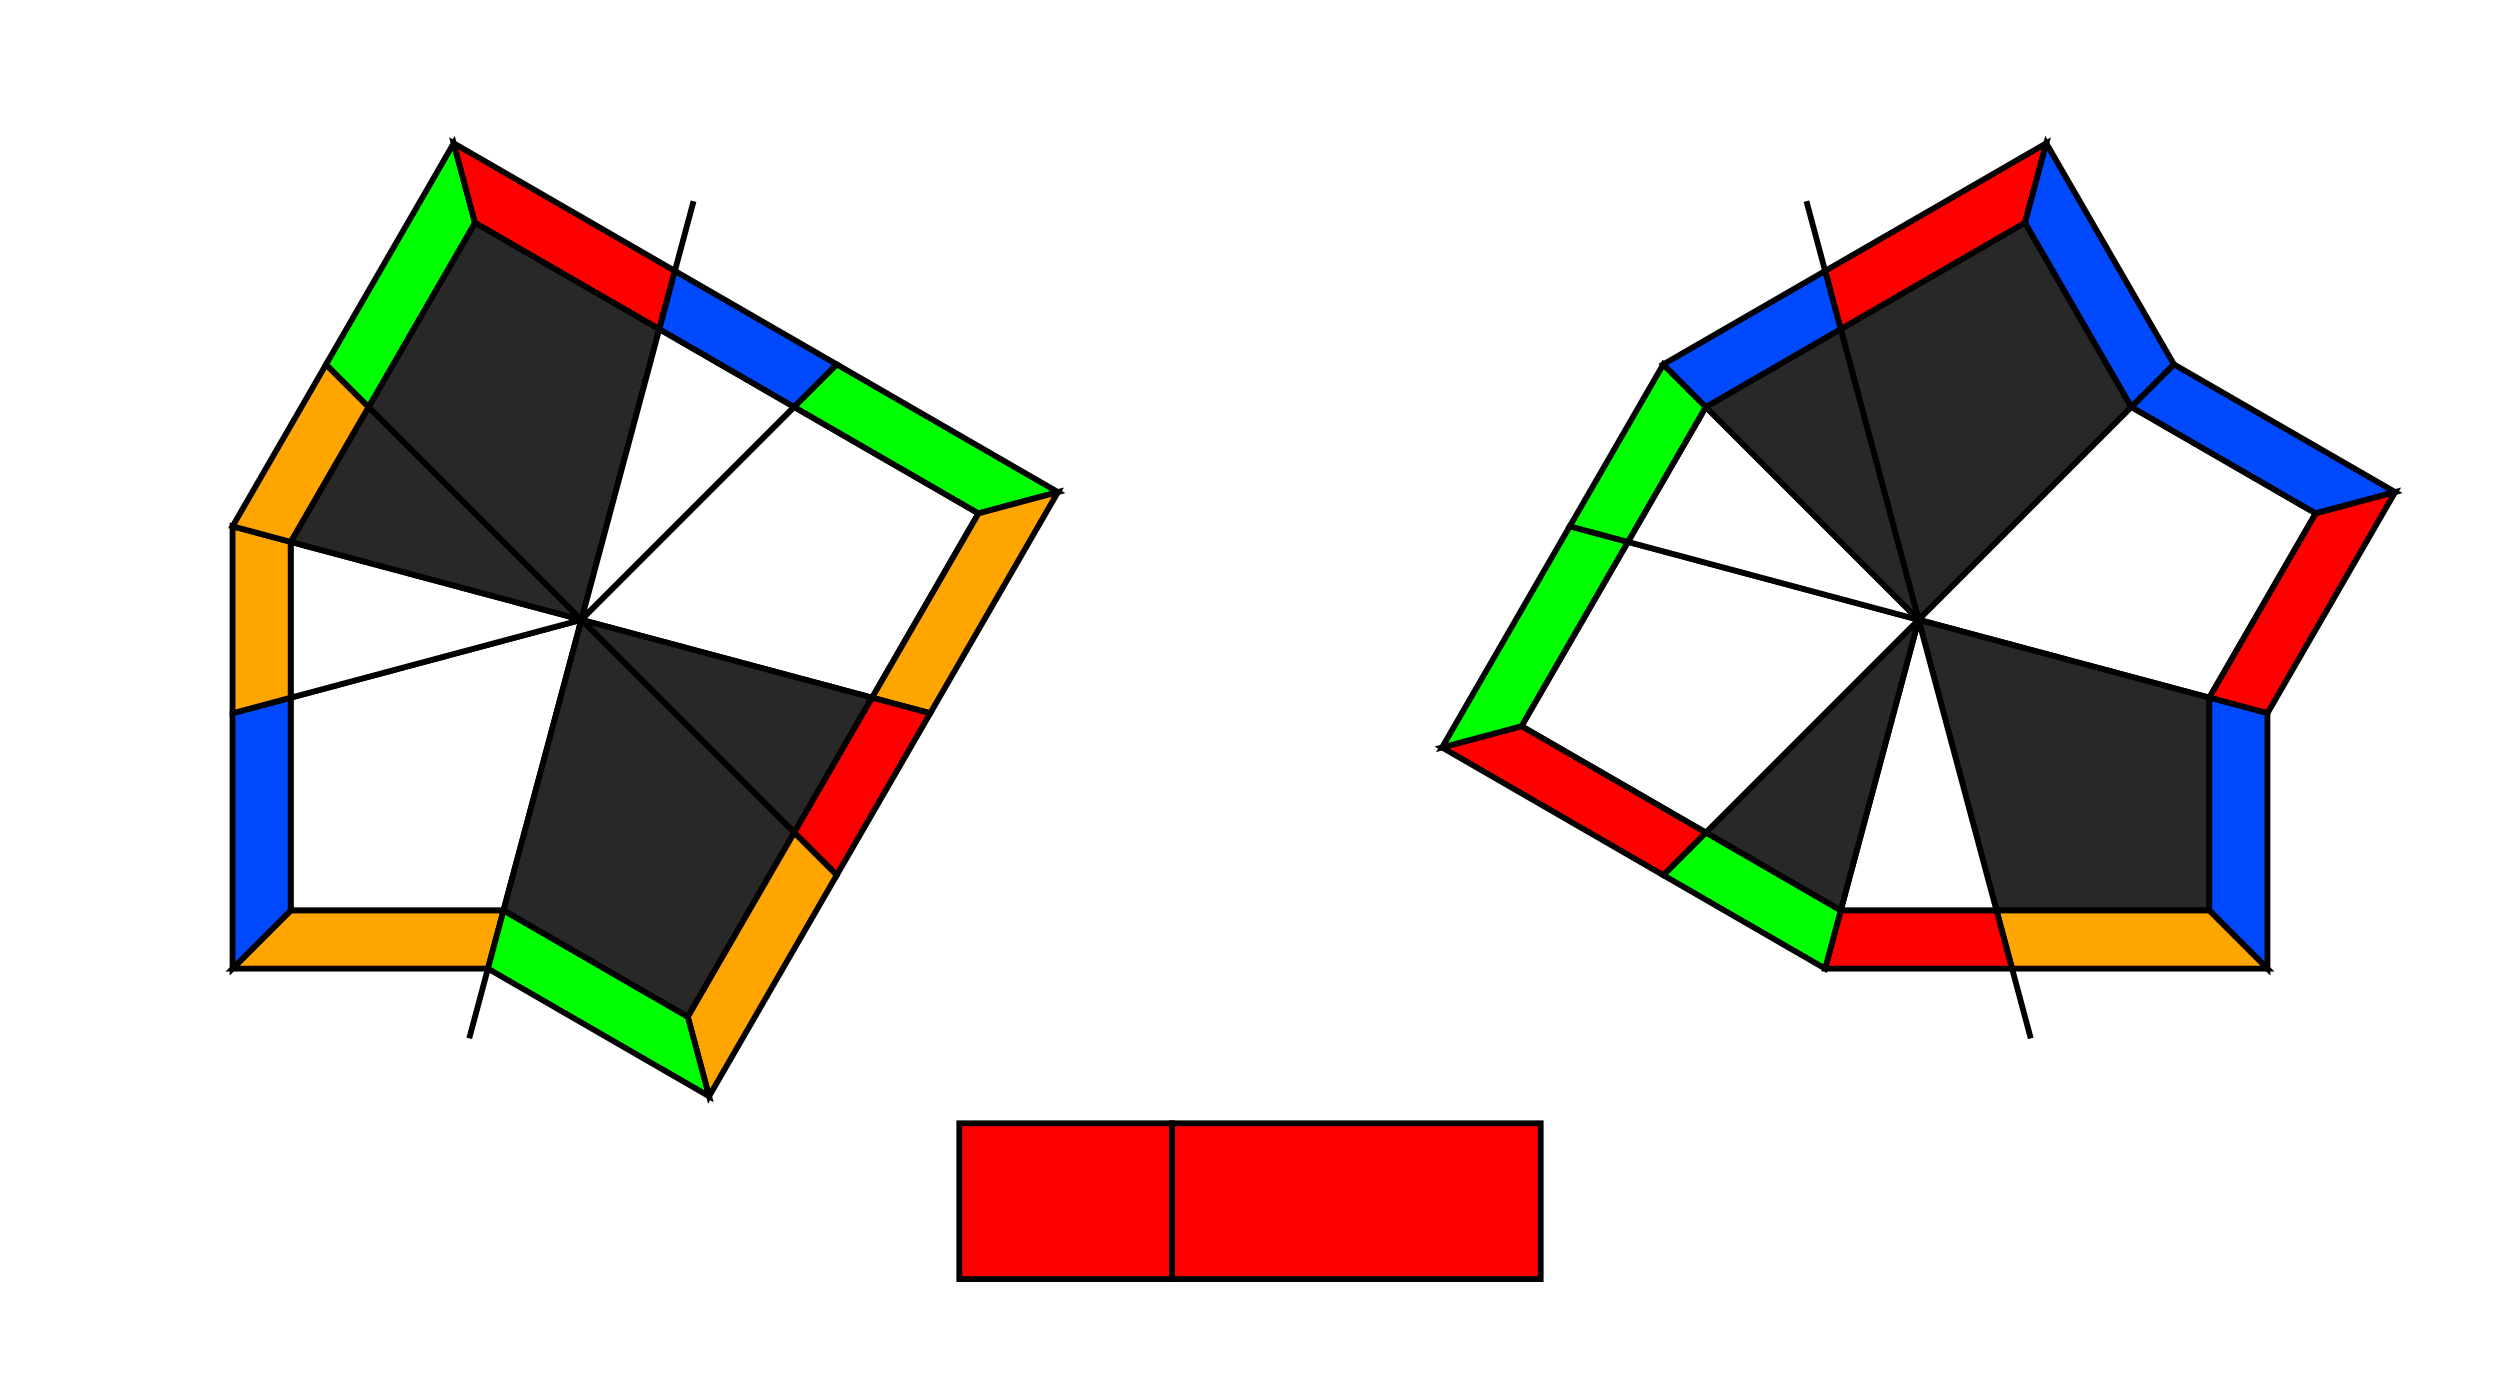
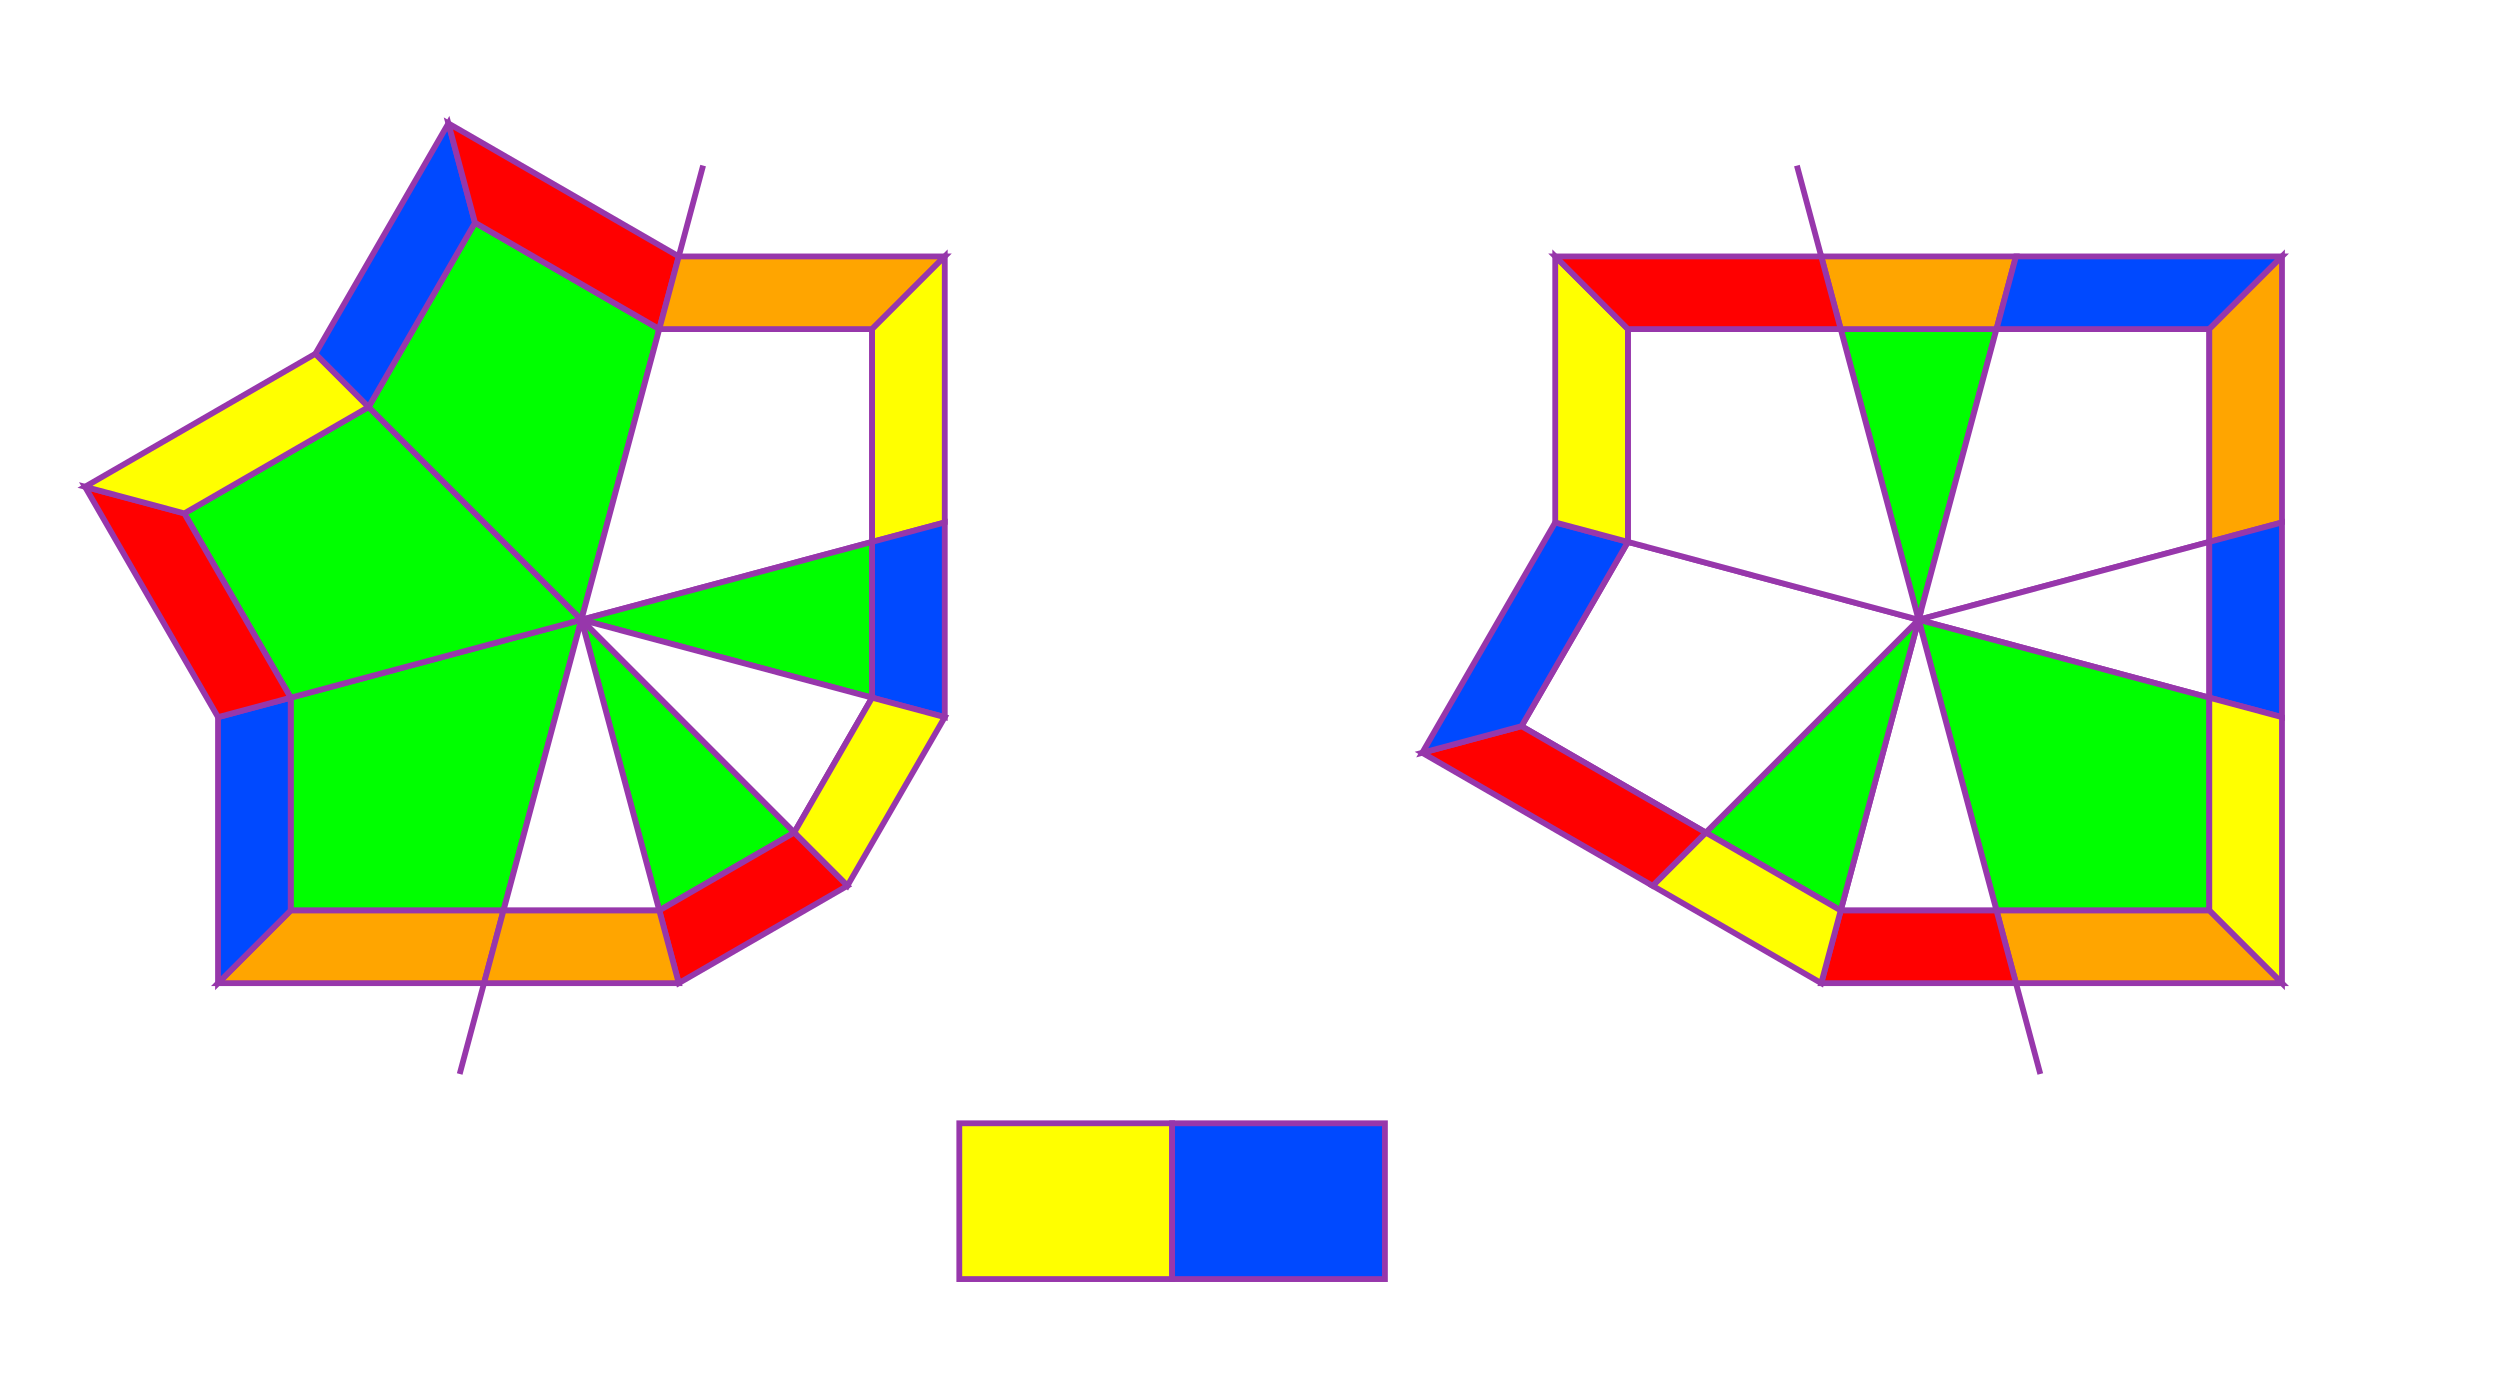
<svg xmlns="http://www.w3.org/2000/svg" width="430.0" height="240.0" viewBox="-215.0 -120.0 430.0 240.0">
  <defs>
</defs>
-   <path d="M-19.292,72.0 L19.292,-72.0" stroke="rgb(0, 0, 0)" stroke-width="1" transform="translate(-115.0, -13.39746)" />
-   <path d="M0,0 L-13.397,50.0 L-50.0,50.0 L-50.0,13.397 Z" fill="rgb(255, 255, 255)" stroke="rgb(0, 0, 0)" stroke-width="1" transform="translate(-115.0, -13.39746) rotate(0)" />
-   <path d="M-13.397,50.0 L-16.077,60.0 L-60.0,60.0 L-50.0,50.0 Z" fill="rgb(255, 165, 0)" stroke="rgb(0, 0, 0)" stroke-width="1" transform="translate(-115.0, -13.39746) rotate(0)" />
-   <path d="M-50.0,50.0 L-60.0,60.0 L-60.0,16.077 L-50.0,13.397 Z" fill="rgb(0, 73, 255)" stroke="rgb(0, 0, 0)" stroke-width="1" transform="translate(-115.0, -13.39746) rotate(0)" />
-   <path d="M0,0 L-13.397,50.0 L-36.603,36.603 Z" fill="rgb(255, 255, 255)" stroke="rgb(0, 0, 0)" stroke-width="1" transform="translate(-115.0, -13.39746) rotate(60)" />
-   <path d="M-13.397,50.0 L-16.077,60.0 L-43.923,43.923 L-36.603,36.603 Z" fill="rgb(255, 165, 0)" stroke="rgb(0, 0, 0)" stroke-width="1" transform="translate(-115.0, -13.39746) rotate(60)" />
-   <path d="M0,0 L-13.397,50.0 L-36.603,36.603 Z" fill="rgb(40, 40, 40)" stroke="rgb(0, 0, 0)" stroke-width="1" transform="translate(-115.0, -13.39746) rotate(90)" />
-   <path d="M-13.397,50.0 L-16.077,60.0 L-43.923,43.923 L-36.603,36.603 Z" fill="rgb(255, 165, 0)" stroke="rgb(0, 0, 0)" stroke-width="1" transform="translate(-115.0, -13.39746) rotate(90)" />
-   <path d="M0,0 L-13.397,50.0 L-50.0,50.0 L-50.0,13.397 Z" fill="rgb(40, 40, 40)" stroke="rgb(0, 0, 0)" stroke-width="1" transform="translate(-115.0, -13.39746) rotate(120)" />
-   <path d="M-13.397,50.0 L-16.077,60.0 L-60.0,60.0 L-50.0,50.0 Z" fill="rgb(0, 255, 0)" stroke="rgb(0, 0, 0)" stroke-width="1" transform="translate(-115.0, -13.39746) rotate(120)" />
-   <path d="M-50.0,50.0 L-60.0,60.0 L-60.0,16.077 L-50.0,13.397 Z" fill="rgb(255, 0, 0)" stroke="rgb(0, 0, 0)" stroke-width="1" transform="translate(-115.0, -13.39746) rotate(120)" />
-   <path d="M0,0 L-13.397,50.0 L-36.603,36.603 Z" fill="rgb(255, 255, 255)" stroke="rgb(0, 0, 0)" stroke-width="1" transform="translate(-115.0, -13.39746) rotate(180)" />
-   <path d="M-13.397,50.0 L-16.077,60.0 L-43.923,43.923 L-36.603,36.603 Z" fill="rgb(0, 73, 255)" stroke="rgb(0, 0, 0)" stroke-width="1" transform="translate(-115.0, -13.39746) rotate(180)" />
-   <path d="M0,0 L-13.397,50.0 L-50.0,50.0 L-50.0,13.397 Z" fill="rgb(255, 255, 255)" stroke="rgb(0, 0, 0)" stroke-width="1" transform="translate(-115.0, -13.39746) rotate(210)" />
-   <path d="M-13.397,50.0 L-16.077,60.0 L-60.0,60.0 L-50.0,50.0 Z" fill="rgb(0, 255, 0)" stroke="rgb(0, 0, 0)" stroke-width="1" transform="translate(-115.0, -13.39746) rotate(210)" />
-   <path d="M-50.0,50.0 L-60.0,60.0 L-60.0,16.077 L-50.0,13.397 Z" fill="rgb(255, 165, 0)" stroke="rgb(0, 0, 0)" stroke-width="1" transform="translate(-115.0, -13.39746) rotate(210)" />
-   <path d="M0,0 L-13.397,50.0 L-36.603,36.603 Z" fill="rgb(40, 40, 40)" stroke="rgb(0, 0, 0)" stroke-width="1" transform="translate(-115.0, -13.39746) rotate(270)" />
-   <path d="M-13.397,50.0 L-16.077,60.0 L-43.923,43.923 L-36.603,36.603 Z" fill="rgb(255, 0, 0)" stroke="rgb(0, 0, 0)" stroke-width="1" transform="translate(-115.0, -13.39746) rotate(270)" />
-   <path d="M0,0 L-13.397,50.0 L-50.0,50.0 L-50.0,13.397 Z" fill="rgb(40, 40, 40)" stroke="rgb(0, 0, 0)" stroke-width="1" transform="translate(-115.0, -13.39746) rotate(300)" />
-   <path d="M-13.397,50.0 L-16.077,60.0 L-60.0,60.0 L-50.0,50.0 Z" fill="rgb(255, 165, 0)" stroke="rgb(0, 0, 0)" stroke-width="1" transform="translate(-115.0, -13.39746) rotate(300)" />
-   <path d="M-50.0,50.0 L-60.0,60.0 L-60.0,16.077 L-50.0,13.397 Z" fill="rgb(0, 255, 0)" stroke="rgb(0, 0, 0)" stroke-width="1" transform="translate(-115.0, -13.39746) rotate(300)" />
-   <rect x="-50.0" y="-13.397" width="36.603" height="26.795" fill="rgb(255, 0, 0)" stroke="rgb(0, 0, 0)" stroke-width="1" transform="translate(0, 86.60254)" />
-   <rect x="-13.397" y="-13.397" width="63.397" height="26.795" fill="rgb(255, 0, 0)" stroke="rgb(0, 0, 0)" stroke-width="1" transform="translate(0, 86.60254)" />
-   <path d="M-19.292,72.0 L19.292,-72.0" stroke="rgb(0, 0, 0)" stroke-width="1" transform="translate(115.0, -13.39746) rotate(-30)" />
-   <path d="M0,0 L-13.397,50.0 L-50.0,50.0 L-50.0,13.397 Z" fill="rgb(40, 40, 40)" stroke="rgb(0, 0, 0)" stroke-width="1" transform="translate(115.0, -13.39746) rotate(150)" />
-   <path d="M-13.397,50.0 L-16.077,60.0 L-60.0,60.0 L-50.0,50.0 Z" fill="rgb(255, 0, 0)" stroke="rgb(0, 0, 0)" stroke-width="1" transform="translate(115.0, -13.39746) rotate(150)" />
-   <path d="M-50.0,50.0 L-60.0,60.0 L-60.0,16.077 L-50.0,13.397 Z" fill="rgb(0, 73, 255)" stroke="rgb(0, 0, 0)" stroke-width="1" transform="translate(115.0, -13.39746) rotate(150)" />
-   <path d="M0,0 L-13.397,50.0 L-50.0,50.0 L-50.0,13.397 Z" fill="rgb(255, 255, 255)" stroke="rgb(0, 0, 0)" stroke-width="1" transform="translate(115.0, -13.39746) rotate(210)" />
-   <path d="M-13.397,50.0 L-16.077,60.0 L-60.0,60.0 L-50.0,50.0 Z" fill="rgb(0, 73, 255)" stroke="rgb(0, 0, 0)" stroke-width="1" transform="translate(115.0, -13.39746) rotate(210)" />
-   <path d="M-50.0,50.0 L-60.0,60.0 L-60.0,16.077 L-50.0,13.397 Z" fill="rgb(255, 0, 0)" stroke="rgb(0, 0, 0)" stroke-width="1" transform="translate(115.0, -13.39746) rotate(210)" />
-   <path d="M0,0 L-13.397,50.0 L-50.0,50.0 L-50.0,13.397 Z" fill="rgb(40, 40, 40)" stroke="rgb(0, 0, 0)" stroke-width="1" transform="translate(115.0, -13.39746) rotate(270)" />
-   <path d="M-13.397,50.0 L-16.077,60.0 L-60.0,60.0 L-50.0,50.0 Z" fill="rgb(0, 73, 255)" stroke="rgb(0, 0, 0)" stroke-width="1" transform="translate(115.0, -13.39746) rotate(270)" />
-   <path d="M-50.0,50.0 L-60.0,60.0 L-60.0,16.077 L-50.0,13.397 Z" fill="rgb(255, 165, 0)" stroke="rgb(0, 0, 0)" stroke-width="1" transform="translate(115.0, -13.39746) rotate(270)" />
-   <path d="M0,0 L-13.397,50.0 L-36.603,36.603 Z" fill="rgb(255, 255, 255)" stroke="rgb(0, 0, 0)" stroke-width="1" transform="translate(115.0, -13.39746) rotate(330)" />
-   <path d="M-13.397,50.0 L-16.077,60.0 L-43.923,43.923 L-36.603,36.603 Z" fill="rgb(255, 0, 0)" stroke="rgb(0, 0, 0)" stroke-width="1" transform="translate(115.0, -13.39746) rotate(330)" />
-   <path d="M0,0 L-13.397,50.0 L-36.603,36.603 Z" fill="rgb(40, 40, 40)" stroke="rgb(0, 0, 0)" stroke-width="1" transform="translate(115.0, -13.39746) rotate(360)" />
-   <path d="M-13.397,50.0 L-16.077,60.0 L-43.923,43.923 L-36.603,36.603 Z" fill="rgb(0, 255, 0)" stroke="rgb(0, 0, 0)" stroke-width="1" transform="translate(115.0, -13.39746) rotate(360)" />
-   <path d="M0,0 L-13.397,50.0 L-50.0,50.0 L-50.0,13.397 Z" fill="rgb(255, 255, 255)" stroke="rgb(0, 0, 0)" stroke-width="1" transform="translate(115.0, -13.39746) rotate(390)" />
-   <path d="M-13.397,50.0 L-16.077,60.0 L-60.0,60.0 L-50.0,50.0 Z" fill="rgb(255, 0, 0)" stroke="rgb(0, 0, 0)" stroke-width="1" transform="translate(115.0, -13.39746) rotate(390)" />
-   <path d="M-50.0,50.0 L-60.0,60.0 L-60.0,16.077 L-50.0,13.397 Z" fill="rgb(0, 255, 0)" stroke="rgb(0, 0, 0)" stroke-width="1" transform="translate(115.0, -13.39746) rotate(390)" />
-   <path d="M0,0 L-13.397,50.0 L-36.603,36.603 Z" fill="rgb(255, 255, 255)" stroke="rgb(0, 0, 0)" stroke-width="1" transform="translate(115.0, -13.39746) rotate(450)" />
-   <path d="M-13.397,50.0 L-16.077,60.0 L-43.923,43.923 L-36.603,36.603 Z" fill="rgb(0, 255, 0)" stroke="rgb(0, 0, 0)" stroke-width="1" transform="translate(115.0, -13.39746) rotate(450)" />
-   <path d="M0,0 L-13.397,50.0 L-36.603,36.603 Z" fill="rgb(40, 40, 40)" stroke="rgb(0, 0, 0)" stroke-width="1" transform="translate(115.0, -13.39746) rotate(480)" />
-   <path d="M-13.397,50.0 L-16.077,60.0 L-43.923,43.923 L-36.603,36.603 Z" fill="rgb(0, 73, 255)" stroke="rgb(0, 0, 0)" stroke-width="1" transform="translate(115.0, -13.39746) rotate(480)" />
+   <path d="M-20.934,78.125 L20.934,-78.125" stroke="rgb(151, 55, 171)" stroke-width="1" transform="translate(-115.0, -13.39746)" />
+   <path d="M0,0 L-13.397,50.0 L-50.0,50.0 L-50.0,13.397 Z" fill="rgb(0, 255, 0)" stroke="rgb(151, 55, 171)" stroke-width="1" transform="translate(-115.0, -13.39746) rotate(0)" />
+   <path d="M-13.397,50.0 L-16.747,62.5 L-62.5,62.5 L-50.0,50.0 Z" fill="rgb(255, 165, 0)" stroke="rgb(151, 55, 171)" stroke-width="1" transform="translate(-115.0, -13.39746) rotate(0)" />
+   <path d="M-50.0,50.0 L-62.5,62.5 L-62.5,16.747 L-50.0,13.397 Z" fill="rgb(0, 73, 255)" stroke="rgb(151, 55, 171)" stroke-width="1" transform="translate(-115.0, -13.39746) rotate(0)" />
+   <path d="M0,0 L-13.397,50.0 L-50.0,50.0 L-50.0,13.397 Z" fill="rgb(0, 255, 0)" stroke="rgb(151, 55, 171)" stroke-width="1" transform="translate(-115.0, -13.39746) rotate(60)" />
+   <path d="M-13.397,50.0 L-16.747,62.5 L-62.5,62.5 L-50.0,50.0 Z" fill="rgb(255,0,0)" stroke="rgb(151, 55, 171)" stroke-width="1" transform="translate(-115.0, -13.39746) rotate(60)" />
+   <path d="M-50.0,50.0 L-62.5,62.5 L-62.5,16.747 L-50.0,13.397 Z" fill="rgb(255,255,0)" stroke="rgb(151, 55, 171)" stroke-width="1" transform="translate(-115.0, -13.39746) rotate(60)" />
+   <path d="M0,0 L-13.397,50.0 L-50.0,50.0 L-50.0,13.397 Z" fill="rgb(0, 255, 0)" stroke="rgb(151, 55, 171)" stroke-width="1" transform="translate(-115.0, -13.39746) rotate(120)" />
+   <path d="M-13.397,50.0 L-16.747,62.5 L-62.5,62.5 L-50.0,50.0 Z" fill="rgb(0, 73, 255)" stroke="rgb(151, 55, 171)" stroke-width="1" transform="translate(-115.0, -13.39746) rotate(120)" />
+   <path d="M-50.0,50.0 L-62.5,62.5 L-62.5,16.747 L-50.0,13.397 Z" fill="rgb(255,0,0)" stroke="rgb(151, 55, 171)" stroke-width="1" transform="translate(-115.0, -13.39746) rotate(120)" />
+   <path d="M0,0 L-13.397,50.0 L-50.0,50.0 L-50.0,13.397 Z" fill="rgb(255, 255, 255)" stroke="rgb(151, 55, 171)" stroke-width="1" transform="translate(-115.0, -13.39746) rotate(180)" />
+   <path d="M-13.397,50.0 L-16.747,62.5 L-62.5,62.5 L-50.0,50.0 Z" fill="rgb(255, 165, 0)" stroke="rgb(151, 55, 171)" stroke-width="1" transform="translate(-115.0, -13.39746) rotate(180)" />
+   <path d="M-50.0,50.0 L-62.5,62.5 L-62.5,16.747 L-50.0,13.397 Z" fill="rgb(255,255,0)" stroke="rgb(151, 55, 171)" stroke-width="1" transform="translate(-115.0, -13.39746) rotate(180)" />
+   <path d="M0,0 L-13.397,50.0 L-36.603,36.603 Z" fill="rgb(0, 255, 0)" stroke="rgb(151, 55, 171)" stroke-width="1" transform="translate(-115.0, -13.39746) rotate(240)" />
+   <path d="M-13.397,50.0 L-16.747,62.5 L-45.753,45.753 L-36.603,36.603 Z" fill="rgb(0, 73, 255)" stroke="rgb(151, 55, 171)" stroke-width="1" transform="translate(-115.0, -13.39746) rotate(240)" />
+   <path d="M0,0 L-13.397,50.0 L-36.603,36.603 Z" fill="rgb(255, 255, 255)" stroke="rgb(151, 55, 171)" stroke-width="1" transform="translate(-115.0, -13.39746) rotate(270)" />
+   <path d="M-13.397,50.0 L-16.747,62.5 L-45.753,45.753 L-36.603,36.603 Z" fill="rgb(255,255,0)" stroke="rgb(151, 55, 171)" stroke-width="1" transform="translate(-115.0, -13.39746) rotate(270)" />
+   <path d="M0,0 L-13.397,50.0 L-36.603,36.603 Z" fill="rgb(0, 255, 0)" stroke="rgb(151, 55, 171)" stroke-width="1" transform="translate(-115.0, -13.39746) rotate(300)" />
+   <path d="M-13.397,50.0 L-16.747,62.5 L-45.753,45.753 L-36.603,36.603 Z" fill="rgb(255,0,0)" stroke="rgb(151, 55, 171)" stroke-width="1" transform="translate(-115.0, -13.39746) rotate(300)" />
+   <path d="M0,0 L-13.397,50.0 L-36.603,36.603 Z" fill="rgb(255, 255, 255)" stroke="rgb(151, 55, 171)" stroke-width="1" transform="translate(-115.0, -13.39746) rotate(330)" />
+   <path d="M-13.397,50.0 L-16.747,62.5 L-45.753,45.753 L-36.603,36.603 Z" fill="rgb(255, 165, 0)" stroke="rgb(151, 55, 171)" stroke-width="1" transform="translate(-115.0, -13.39746) rotate(330)" />
+   <rect x="-50.0" y="-13.397" width="36.603" height="26.795" fill="rgb(255,255,0)" stroke="rgb(151, 55, 171)" stroke-width="1" transform="translate(0, 86.60254)" />
+   <rect x="-13.397" y="-13.397" width="36.603" height="26.795" fill="rgb(0, 73, 255)" stroke="rgb(151, 55, 171)" stroke-width="1" transform="translate(0, 86.60254)" />
+   <path d="M-20.934,78.125 L20.934,-78.125" stroke="rgb(151, 55, 171)" stroke-width="1" transform="translate(115.0, -13.39746) rotate(-30)" />
+   <path d="M0,0 L-13.397,50.0 L-36.603,36.603 Z" fill="rgb(0, 255, 0)" stroke="rgb(151, 55, 171)" stroke-width="1" transform="translate(115.0, -13.39746) rotate(150)" />
+   <path d="M-13.397,50.0 L-16.747,62.5 L-45.753,45.753 L-36.603,36.603 Z" fill="rgb(255, 165, 0)" stroke="rgb(151, 55, 171)" stroke-width="1" transform="translate(115.0, -13.39746) rotate(150)" />
+   <path d="M0,0 L-13.397,50.0 L-50.0,50.0 L-50.0,13.397 Z" fill="rgb(255, 255, 255)" stroke="rgb(151, 55, 171)" stroke-width="1" transform="translate(115.0, -13.39746) rotate(180)" />
+   <path d="M-13.397,50.0 L-16.747,62.5 L-62.5,62.5 L-50.0,50.0 Z" fill="rgb(0, 73, 255)" stroke="rgb(151, 55, 171)" stroke-width="1" transform="translate(115.0, -13.39746) rotate(180)" />
+   <path d="M-50.0,50.0 L-62.5,62.5 L-62.5,16.747 L-50.0,13.397 Z" fill="rgb(255, 165, 0)" stroke="rgb(151, 55, 171)" stroke-width="1" transform="translate(115.0, -13.39746) rotate(180)" />
+   <path d="M0,0 L-13.397,50.0 L-36.603,36.603 Z" fill="rgb(255, 255, 255)" stroke="rgb(151, 55, 171)" stroke-width="1" transform="translate(115.0, -13.39746) rotate(240)" />
+   <path d="M-13.397,50.0 L-16.747,62.5 L-45.753,45.753 L-36.603,36.603 Z" fill="rgb(0, 73, 255)" stroke="rgb(151, 55, 171)" stroke-width="1" transform="translate(115.0, -13.39746) rotate(240)" />
+   <path d="M0,0 L-13.397,50.0 L-50.0,50.0 L-50.0,13.397 Z" fill="rgb(0, 255, 0)" stroke="rgb(151, 55, 171)" stroke-width="1" transform="translate(115.0, -13.39746) rotate(270)" />
+   <path d="M-13.397,50.0 L-16.747,62.5 L-62.5,62.5 L-50.0,50.0 Z" fill="rgb(255,255,0)" stroke="rgb(151, 55, 171)" stroke-width="1" transform="translate(115.0, -13.39746) rotate(270)" />
+   <path d="M-50.0,50.0 L-62.5,62.5 L-62.5,16.747 L-50.0,13.397 Z" fill="rgb(255, 165, 0)" stroke="rgb(151, 55, 171)" stroke-width="1" transform="translate(115.0, -13.39746) rotate(270)" />
+   <path d="M0,0 L-13.397,50.0 L-36.603,36.603 Z" fill="rgb(255, 255, 255)" stroke="rgb(151, 55, 171)" stroke-width="1" transform="translate(115.0, -13.39746) rotate(330)" />
+   <path d="M-13.397,50.0 L-16.747,62.5 L-45.753,45.753 L-36.603,36.603 Z" fill="rgb(255,0,0)" stroke="rgb(151, 55, 171)" stroke-width="1" transform="translate(115.0, -13.39746) rotate(330)" />
+   <path d="M0,0 L-13.397,50.0 L-36.603,36.603 Z" fill="rgb(0, 255, 0)" stroke="rgb(151, 55, 171)" stroke-width="1" transform="translate(115.0, -13.39746) rotate(360)" />
+   <path d="M-13.397,50.0 L-16.747,62.5 L-45.753,45.753 L-36.603,36.603 Z" fill="rgb(255,255,0)" stroke="rgb(151, 55, 171)" stroke-width="1" transform="translate(115.0, -13.39746) rotate(360)" />
+   <path d="M0,0 L-13.397,50.0 L-50.0,50.0 L-50.0,13.397 Z" fill="rgb(255, 255, 255)" stroke="rgb(151, 55, 171)" stroke-width="1" transform="translate(115.0, -13.39746) rotate(390)" />
+   <path d="M-13.397,50.0 L-16.747,62.5 L-62.5,62.5 L-50.0,50.0 Z" fill="rgb(255,0,0)" stroke="rgb(151, 55, 171)" stroke-width="1" transform="translate(115.0, -13.39746) rotate(390)" />
+   <path d="M-50.0,50.0 L-62.5,62.5 L-62.5,16.747 L-50.0,13.397 Z" fill="rgb(0, 73, 255)" stroke="rgb(151, 55, 171)" stroke-width="1" transform="translate(115.0, -13.39746) rotate(390)" />
+   <path d="M0,0 L-13.397,50.0 L-50.0,50.0 L-50.0,13.397 Z" fill="rgb(255, 255, 255)" stroke="rgb(151, 55, 171)" stroke-width="1" transform="translate(115.0, -13.39746) rotate(450)" />
+   <path d="M-13.397,50.0 L-16.747,62.5 L-62.5,62.5 L-50.0,50.0 Z" fill="rgb(255,255,0)" stroke="rgb(151, 55, 171)" stroke-width="1" transform="translate(115.0, -13.39746) rotate(450)" />
+   <path d="M-50.0,50.0 L-62.5,62.5 L-62.5,16.747 L-50.0,13.397 Z" fill="rgb(255,0,0)" stroke="rgb(151, 55, 171)" stroke-width="1" transform="translate(115.0, -13.39746) rotate(450)" />
</svg>
